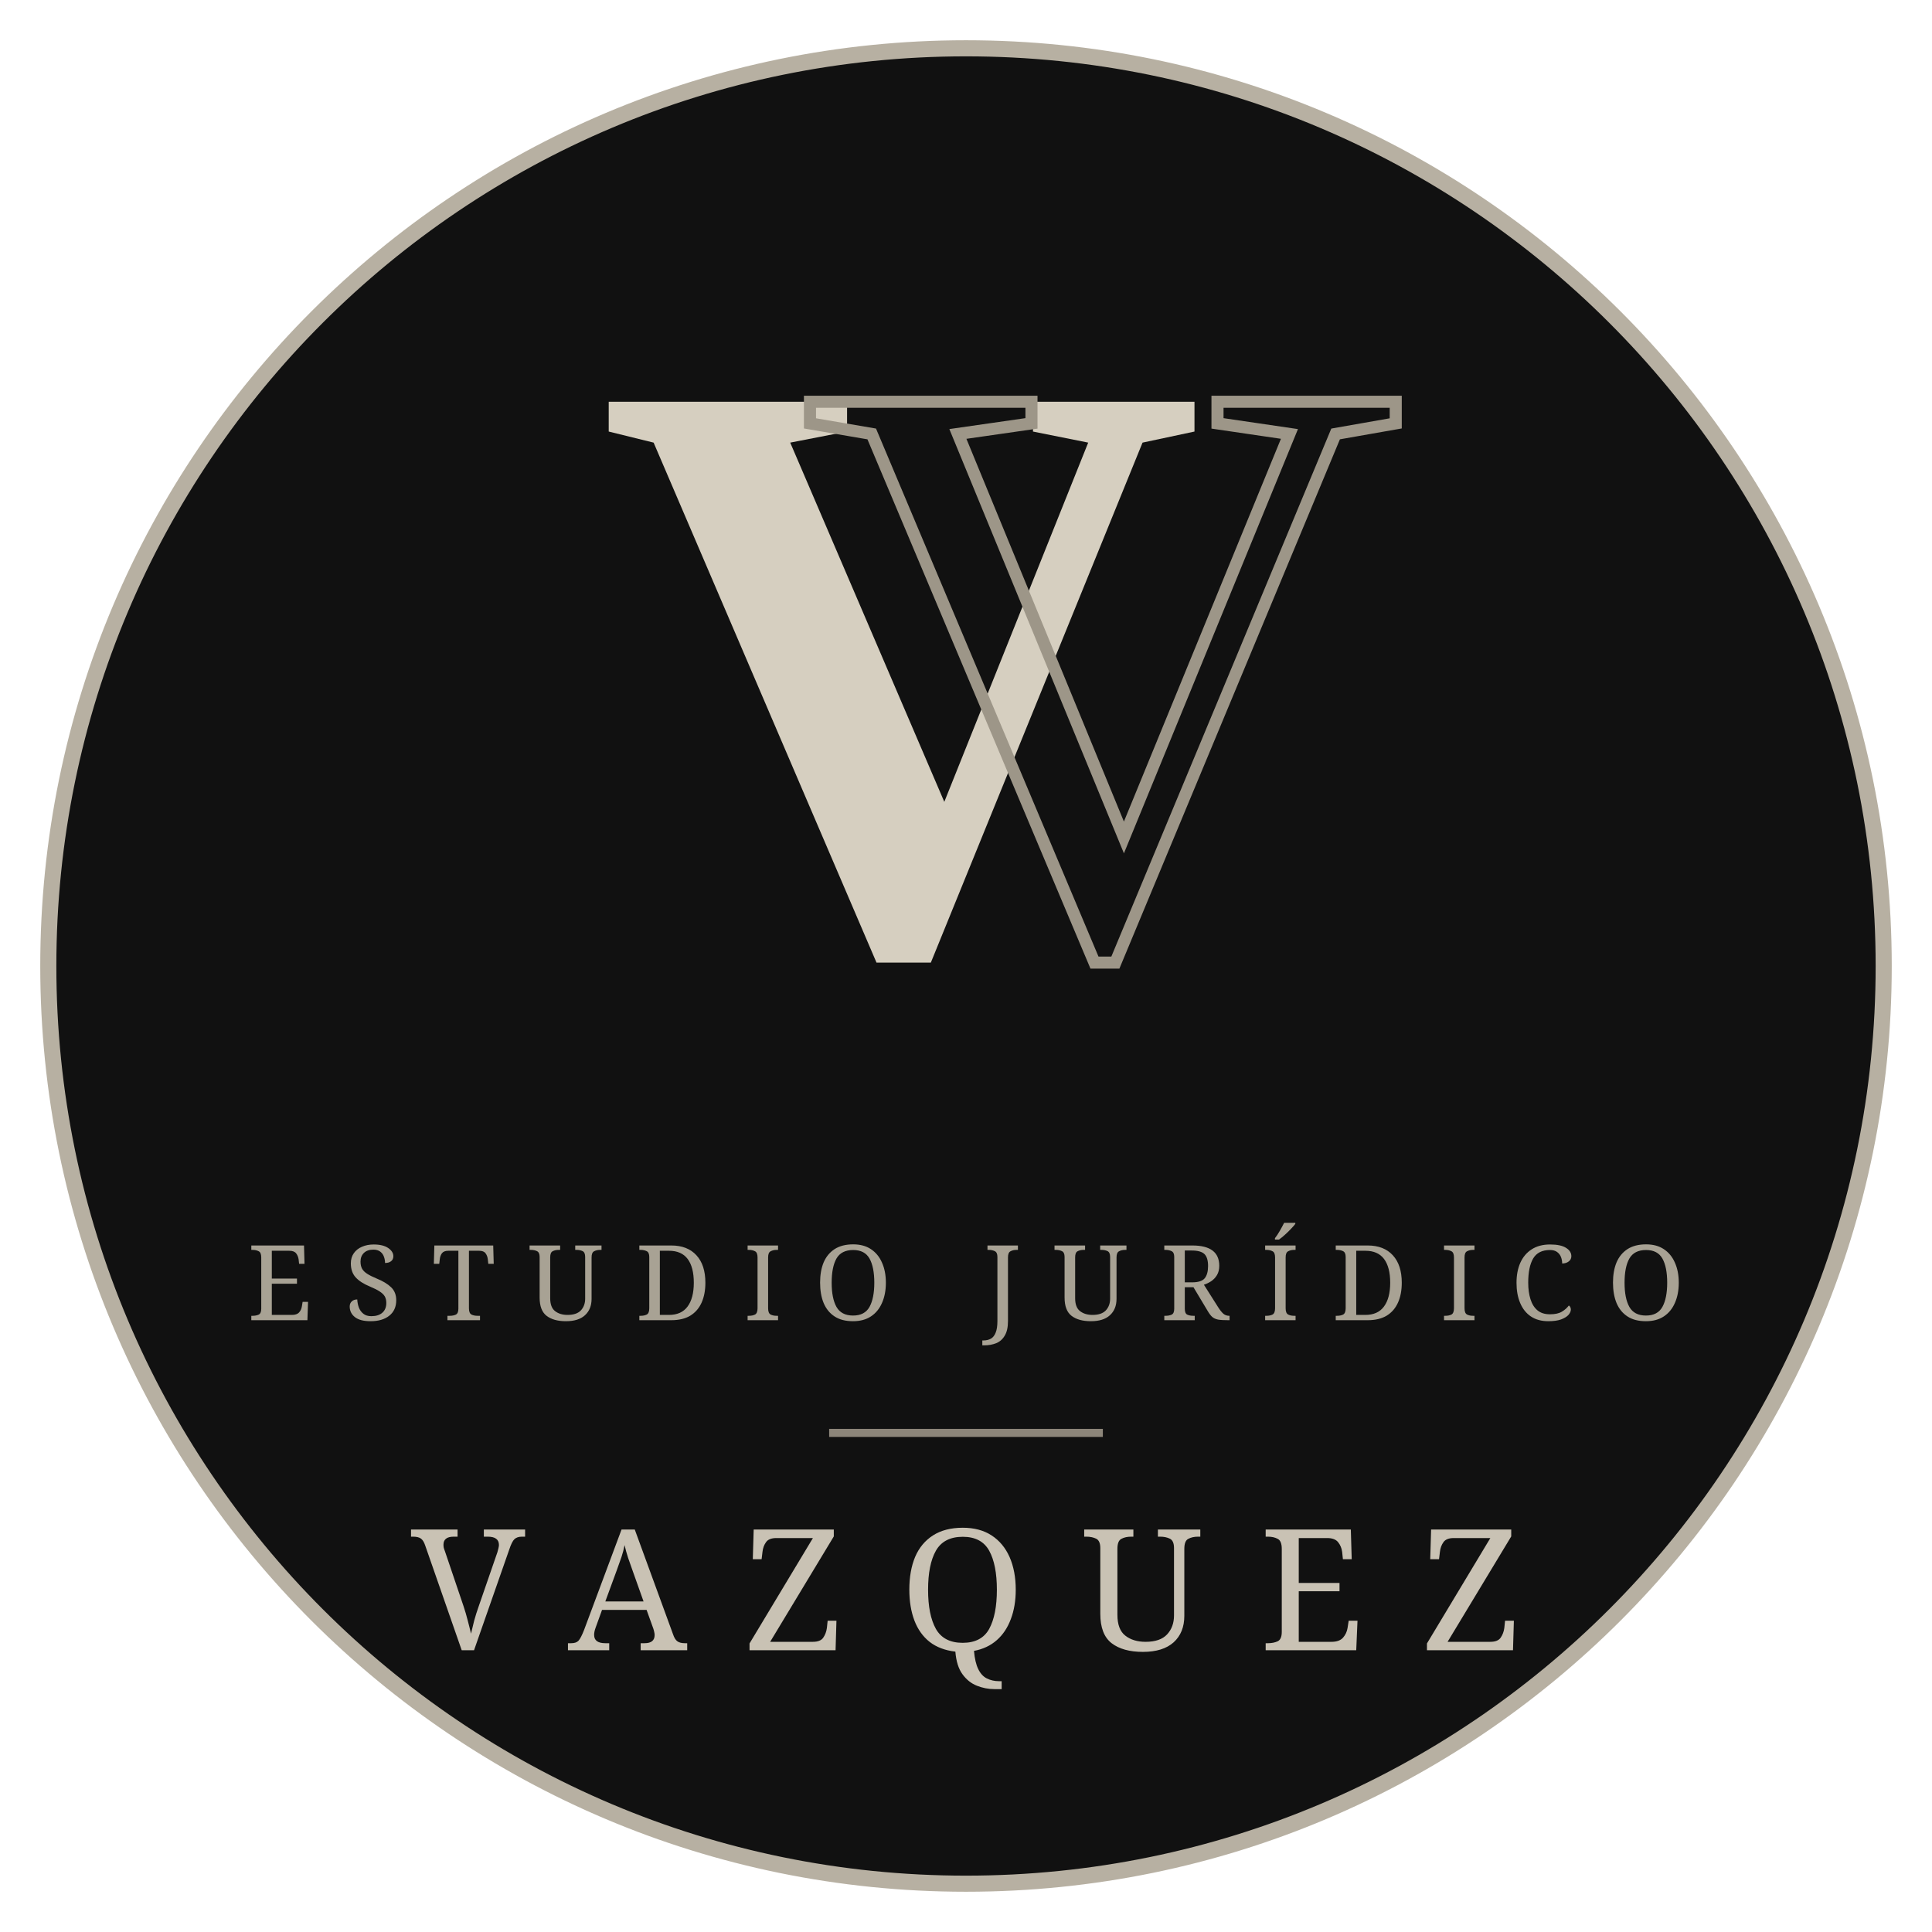
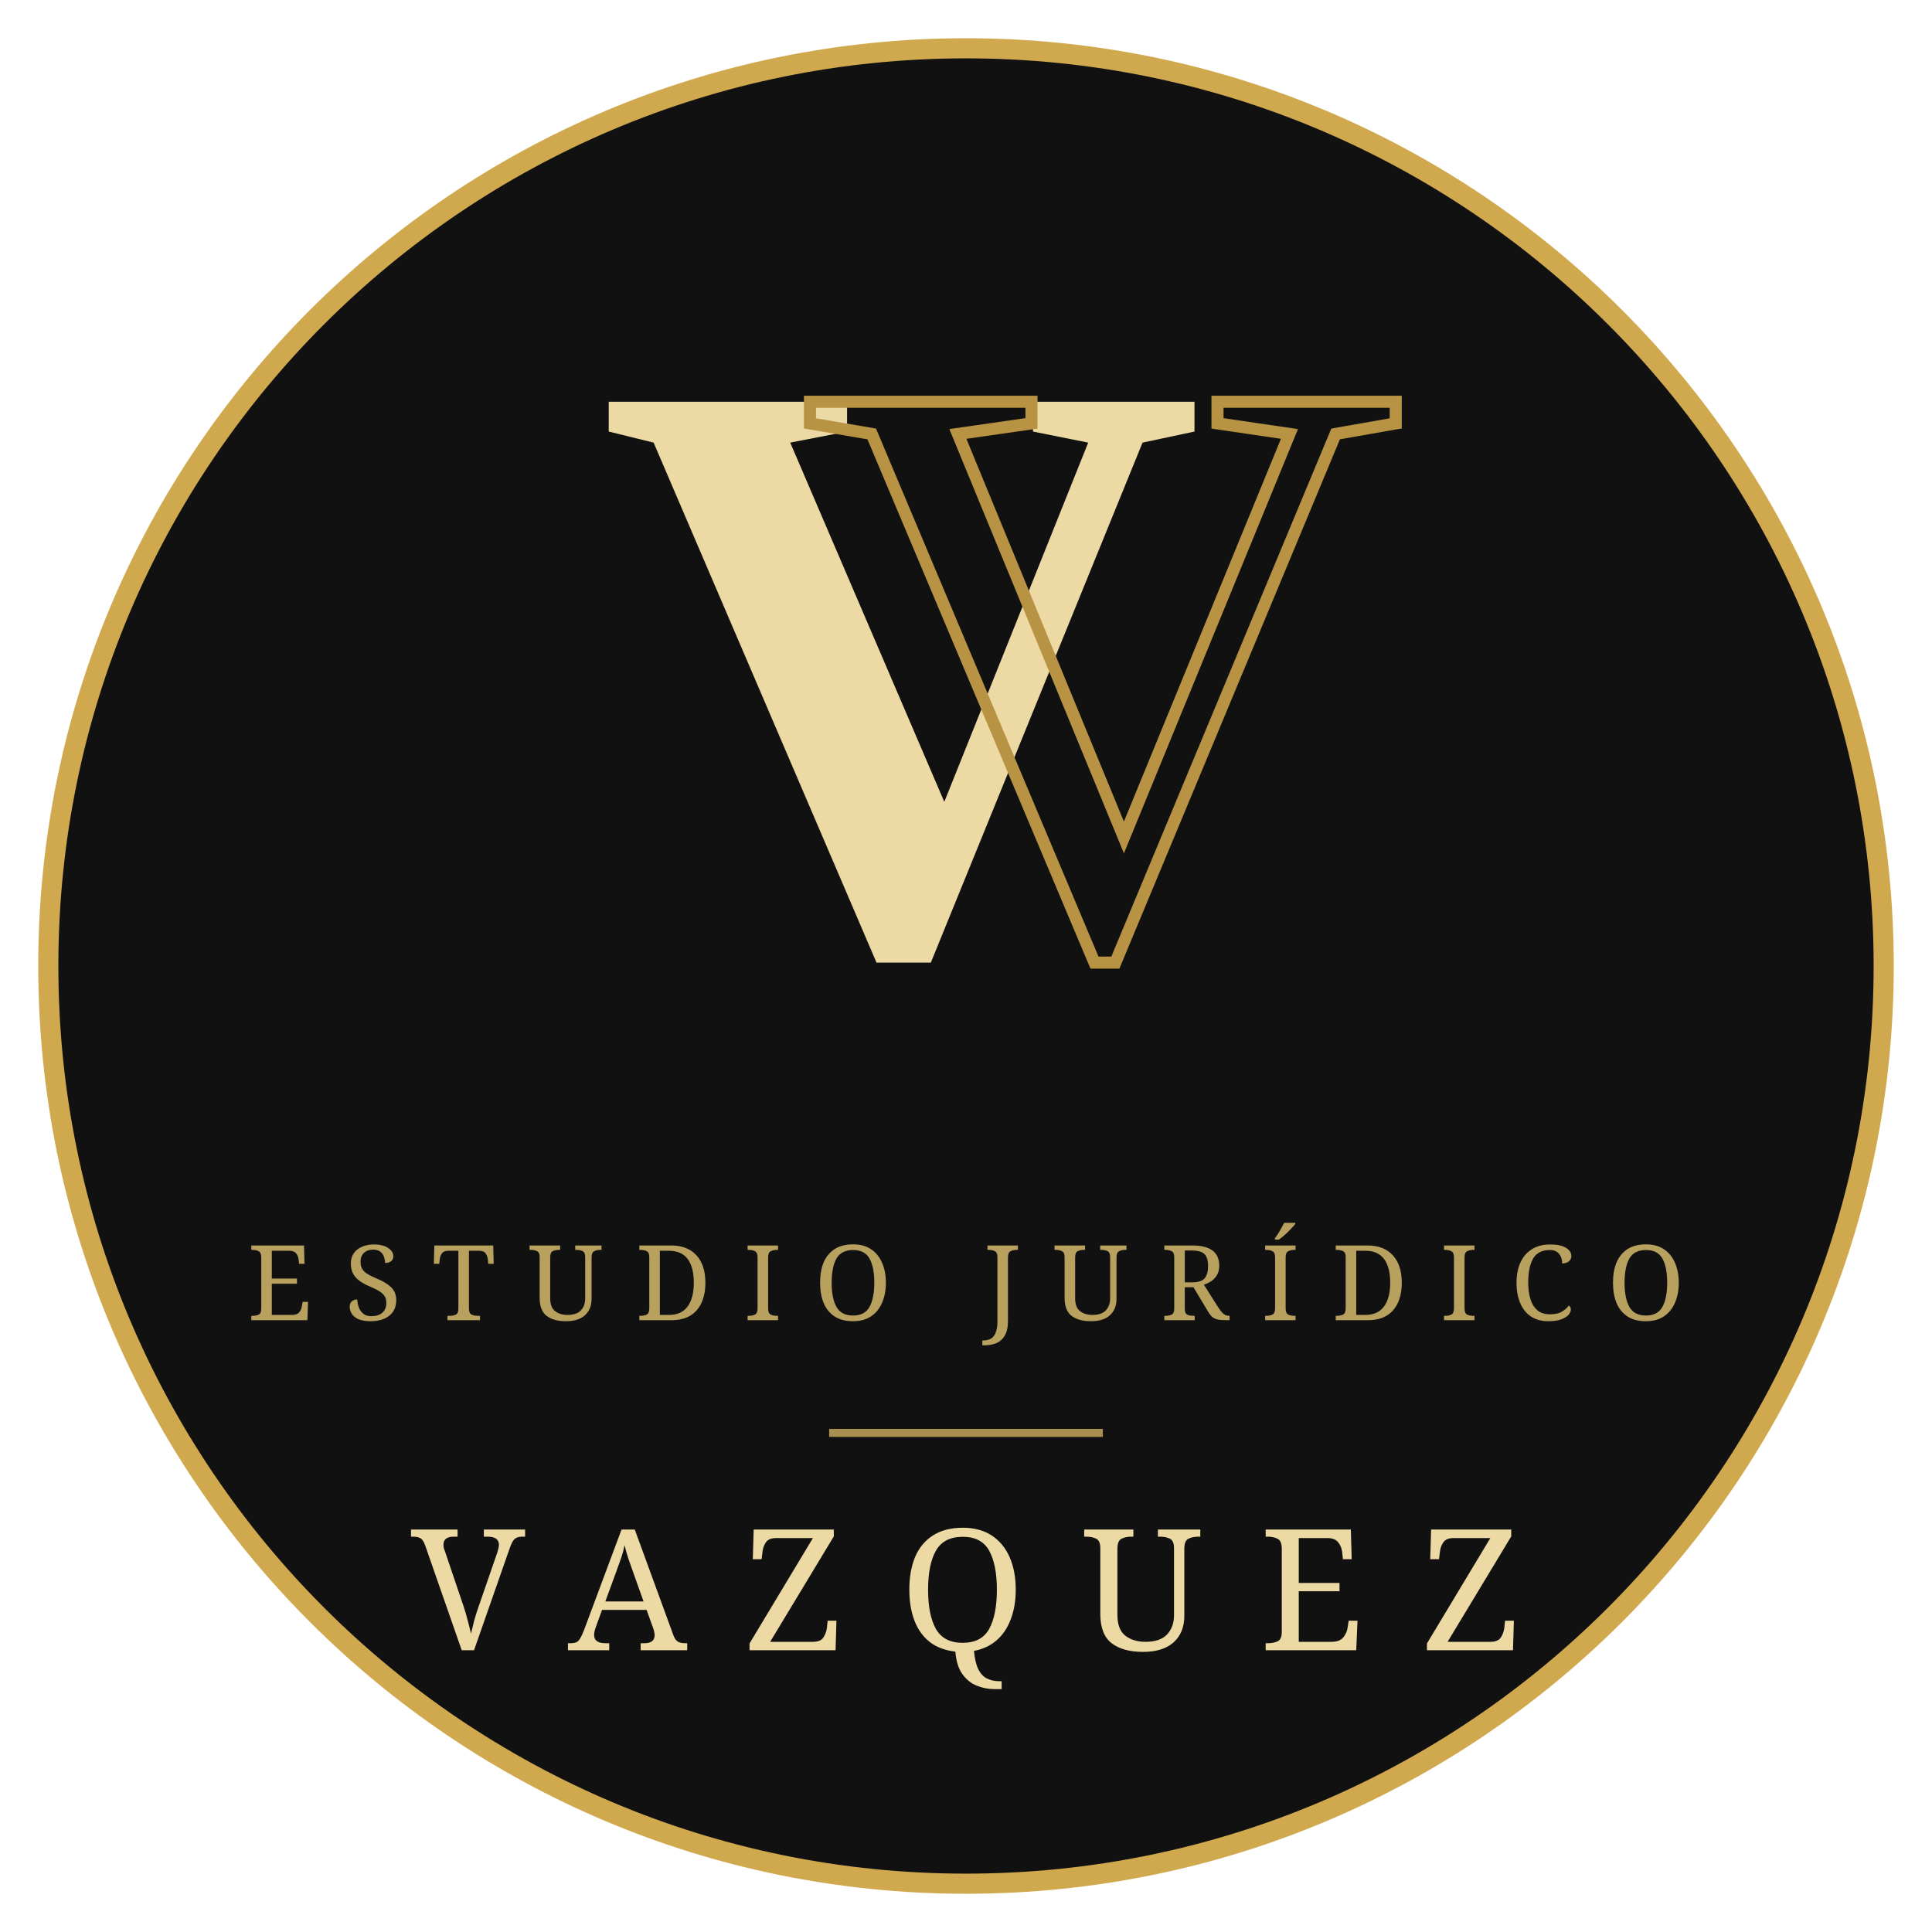
<svg xmlns="http://www.w3.org/2000/svg" viewBox="0 0 240 240">
-   <circle cx="120" cy="120" r="114" fill="#111" stroke="#b7b0a2" stroke-width="2" />
-   <text x="112" y="118" text-anchor="middle" font-family="Georgia, 'Times New Roman', serif" font-size="104" font-weight="700" fill="#d6cfc0">V</text>
-   <text x="137" y="118" text-anchor="middle" font-family="Georgia, 'Times New Roman', serif" font-size="104" font-weight="400" fill="none" stroke="#9d9688" stroke-width="1.5">V</text>
-   <text x="120" y="164" text-anchor="middle" font-family="Georgia, serif" font-size="13" letter-spacing="4" fill="#a8a294">ESTUDIO JURÍDICO</text>
-   <line x1="103" y1="178" x2="137" y2="178" stroke="#8d867a" stroke-width="1" />
-   <text x="120" y="205" text-anchor="middle" font-family="Georgia, serif" font-size="21" letter-spacing="7" fill="#c9c2b4">VAZQUEZ</text>
+   <circle cx="120" cy="120" r="114" fill="#111" stroke="#d0a94f" stroke-width="2.5" />
+   <text x="112" y="118" text-anchor="middle" font-family="Georgia, 'Times New Roman', serif" font-size="104" font-weight="700" fill="#ecd9a3">V</text>
+   <text x="137" y="118" text-anchor="middle" font-family="Georgia, 'Times New Roman', serif" font-size="104" font-weight="400" fill="none" stroke="#b89344" stroke-width="1.5">V</text>
+   <text x="120" y="164" text-anchor="middle" font-family="Georgia, serif" font-size="13" letter-spacing="4" fill="#b8a05e">ESTUDIO JURÍDICO</text>
+   <line x1="103" y1="178" x2="137" y2="178" stroke="#a98f4e" stroke-width="1" />
+   <text x="120" y="205" text-anchor="middle" font-family="Georgia, serif" font-size="21" letter-spacing="7" fill="#ecd9a3">VAZQUEZ</text>
</svg>
